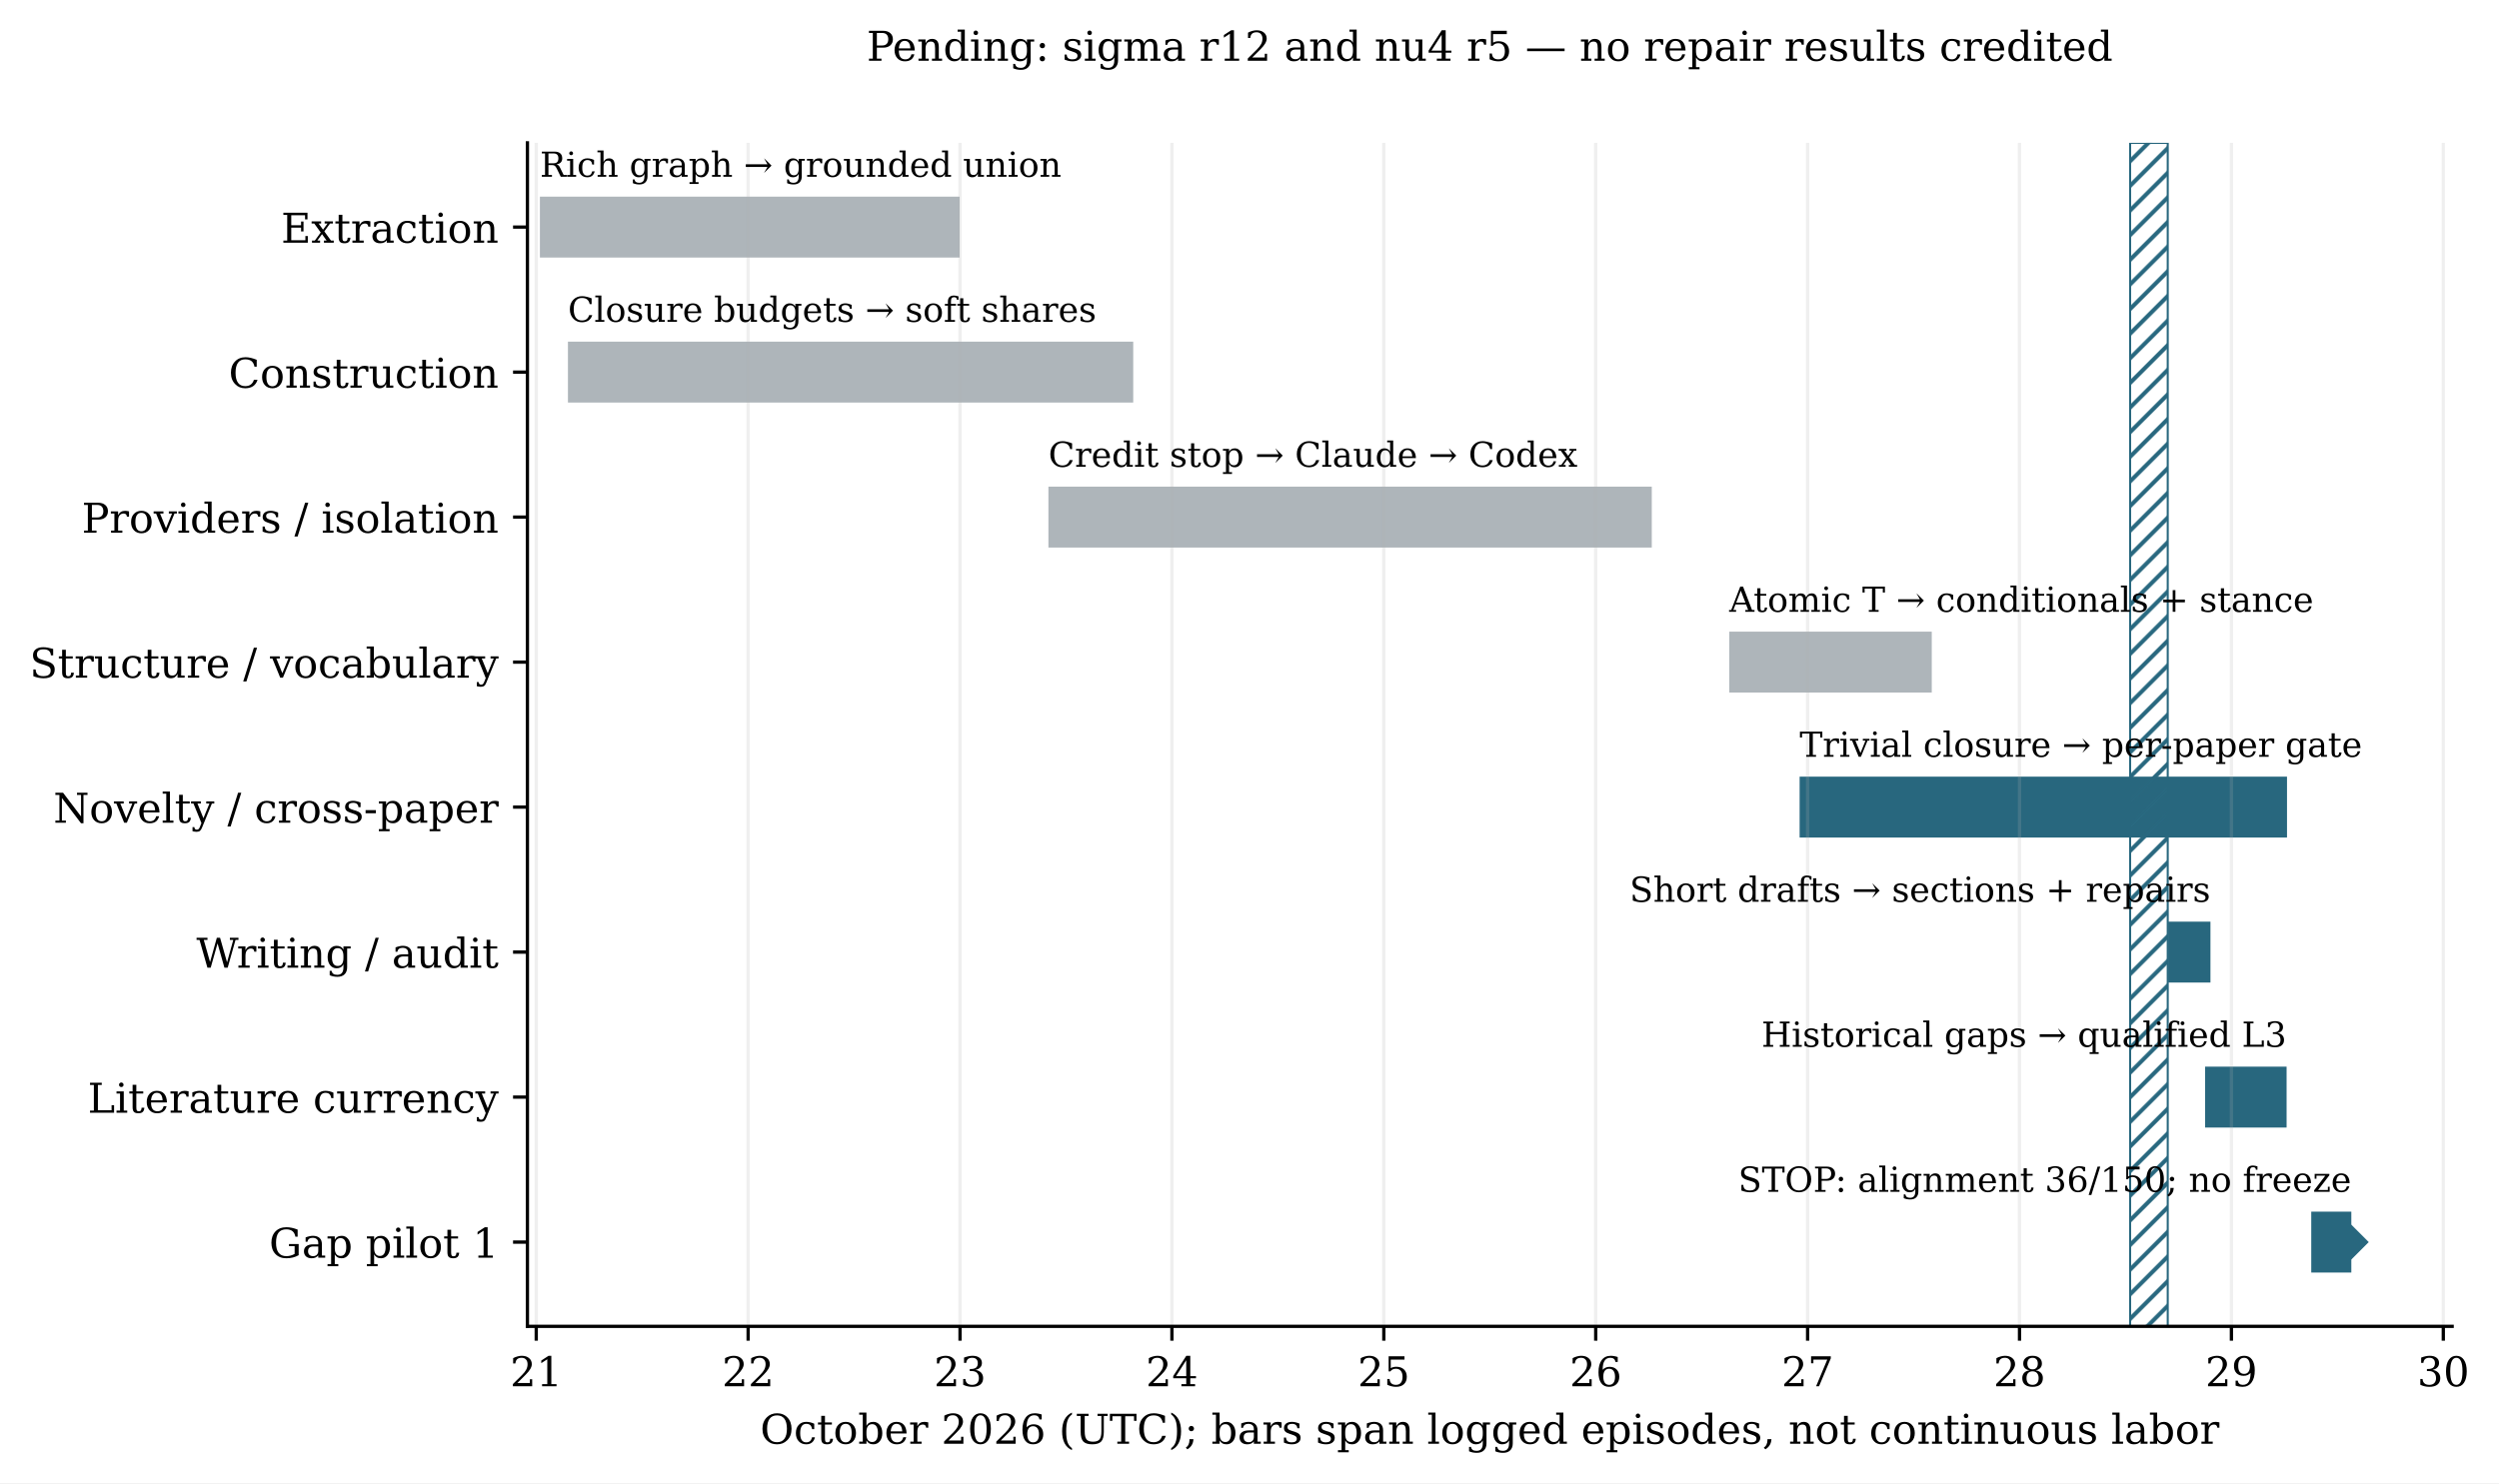
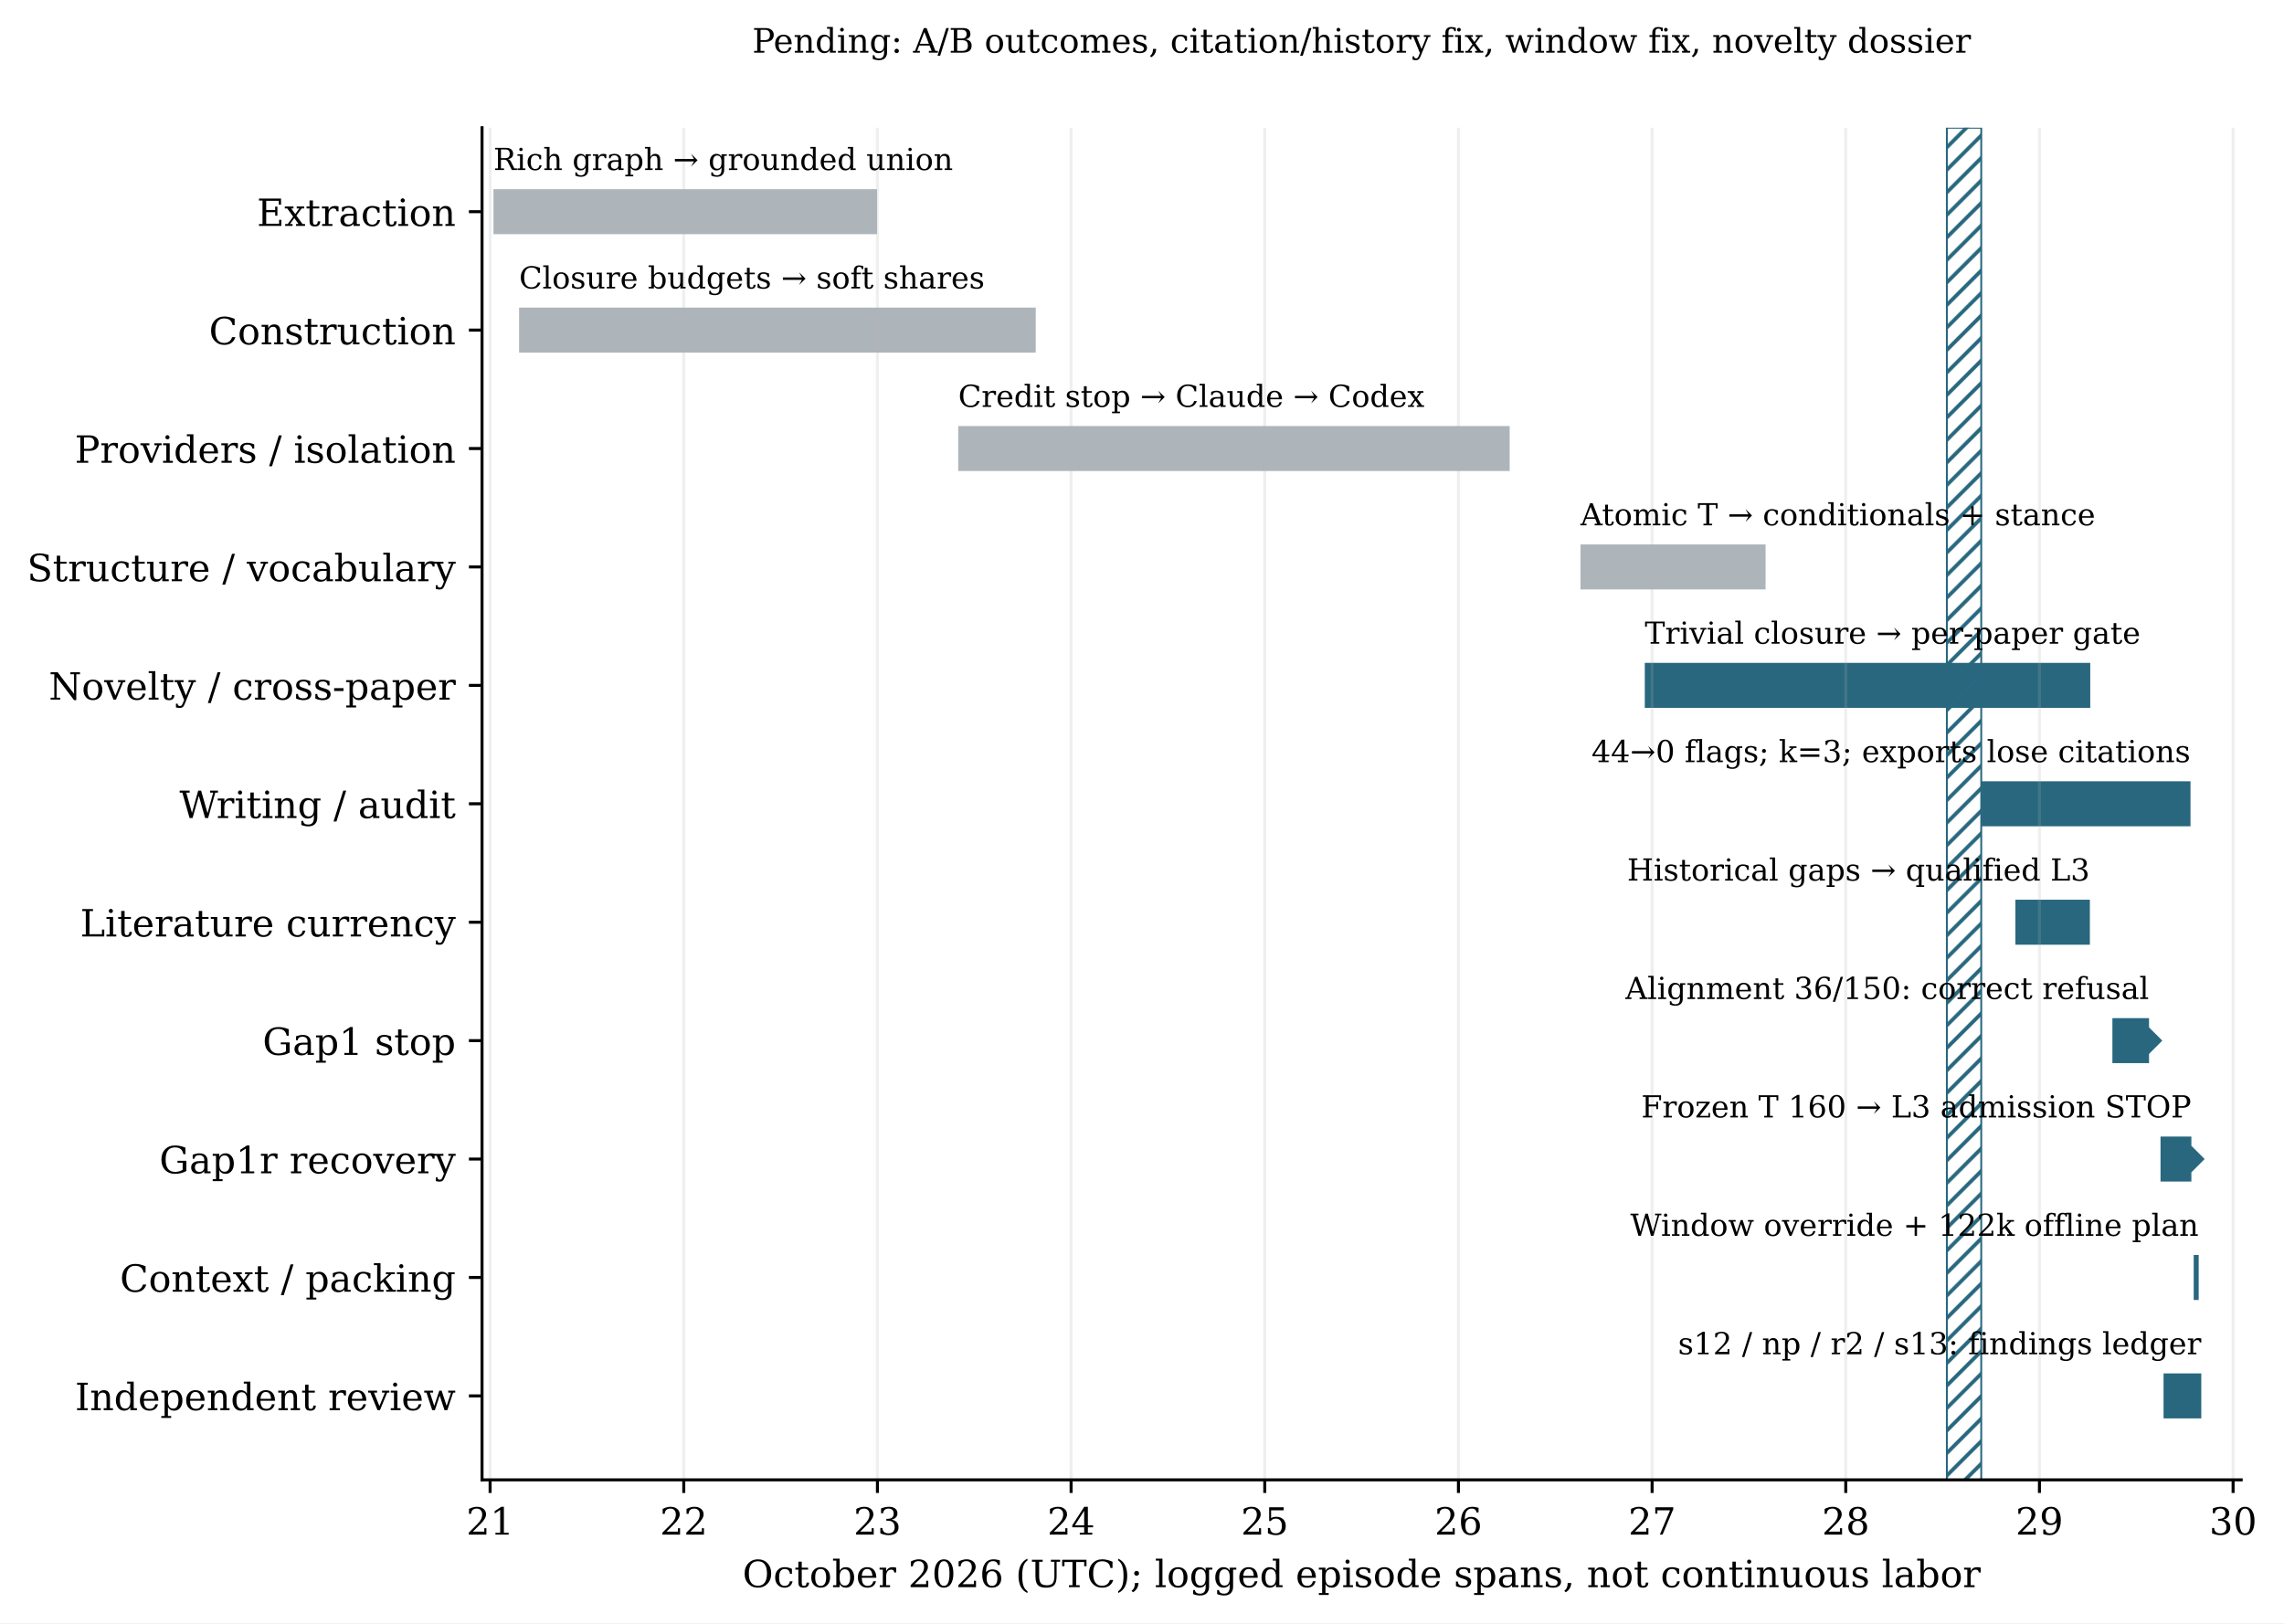
- <svg xmlns="http://www.w3.org/2000/svg" xmlns:xlink="http://www.w3.org/1999/xlink" width="608.57pt" height="361.287pt" viewBox="0 0 608.57 361.287" version="1.1">
+ <svg xmlns="http://www.w3.org/2000/svg" xmlns:xlink="http://www.w3.org/1999/xlink" width="608.57pt" height="432.599pt" viewBox="0 0 608.57 432.599" version="1.1">
  <defs>
    <style type="text/css">*{stroke-linejoin: round; stroke-linecap: butt}</style>
  </defs>
  <g id="figure_1">
    <g id="patch_1">
-       <path d="M 0 361.287  L 608.57 361.287  L 608.57 0  L 0 0  z " style="fill: #ffffff" />
+       <path d="M 0 432.599  L 608.57 432.599  L 608.57 0  L 0 0  z " style="fill: #ffffff" />
    </g>
    <g id="axes_1">
      <g id="patch_2">
-         <path d="M 128.438 323.086  L 597.158 323.086  L 597.158 34.798  L 128.438 34.798  z " style="fill: #ffffff" />
+         <path d="M 128.438 394.399  L 597.158 394.399  L 597.158 34.039  L 128.438 34.039  z " style="fill: #ffffff" />
      </g>
      <g id="patch_3">
-         <path d="M 131.48 47.902  L 233.696 47.902  L 233.696 62.737  L 131.48 62.737  z " clip-path="url(#pfdc950d0ba)" style="fill: #aeb5ba" />
+         <path d="M 131.48 50.419  L 233.696 50.419  L 233.696 62.412  L 131.48 62.412  z " clip-path="url(#p1937714eb6)" style="fill: #aeb5ba" />
      </g>
      <g id="patch_4">
-         <path d="M 138.308 83.223  L 275.968 83.223  L 275.968 98.058  L 138.308 98.058  z " clip-path="url(#pfdc950d0ba)" style="fill: #aeb5ba" />
+         <path d="M 138.308 81.979  L 275.968 81.979  L 275.968 93.972  L 138.308 93.972  z " clip-path="url(#p1937714eb6)" style="fill: #aeb5ba" />
      </g>
      <g id="patch_5">
-         <path d="M 255.317 118.544  L 402.25 118.544  L 402.25 133.379  L 255.317 133.379  z " clip-path="url(#pfdc950d0ba)" style="fill: #aeb5ba" />
+         <path d="M 255.317 113.54  L 402.25 113.54  L 402.25 125.533  L 255.317 125.533  z " clip-path="url(#p1937714eb6)" style="fill: #aeb5ba" />
      </g>
      <g id="patch_6">
-         <path d="M 421.119 153.865  L 470.433 153.865  L 470.433 168.699  L 421.119 168.699  z " clip-path="url(#pfdc950d0ba)" style="fill: #aeb5ba" />
+         <path d="M 421.119 145.101  L 470.433 145.101  L 470.433 157.094  L 421.119 157.094  z " clip-path="url(#p1937714eb6)" style="fill: #aeb5ba" />
      </g>
      <g id="patch_7">
-         <path d="M 438.253 189.185  L 556.945 189.185  L 556.945 204.02  L 438.253 204.02  z " clip-path="url(#pfdc950d0ba)" style="fill: #28677e" />
+         <path d="M 438.253 176.661  L 556.945 176.661  L 556.945 188.654  L 438.253 188.654  z " clip-path="url(#p1937714eb6)" style="fill: #28677e" />
      </g>
      <g id="patch_8">
-         <path d="M 528.012 224.506  L 538.3 224.506  L 538.3 239.341  L 528.012 239.341  z " clip-path="url(#pfdc950d0ba)" style="fill: #28677e" />
+         <path d="M 528.012 208.222  L 583.66 208.222  L 583.66 220.215  L 528.012 220.215  z " clip-path="url(#p1937714eb6)" style="fill: #28677e" />
      </g>
      <g id="patch_9">
-         <path d="M 536.999 259.827  L 556.844 259.827  L 556.844 274.662  L 536.999 274.662  z " clip-path="url(#pfdc950d0ba)" style="fill: #28677e" />
+         <path d="M 536.999 239.783  L 556.844 239.783  L 556.844 251.776  L 536.999 251.776  z " clip-path="url(#p1937714eb6)" style="fill: #28677e" />
      </g>
      <g id="patch_10">
-         <path d="M 562.848 295.148  L 572.608 295.148  L 572.608 309.982  L 562.848 309.982  z " clip-path="url(#pfdc950d0ba)" style="fill: #28677e" />
+         <path d="M 562.848 271.343  L 572.608 271.343  L 572.608 283.337  L 562.848 283.337  z " clip-path="url(#p1937714eb6)" style="fill: #28677e" />
      </g>
      <g id="patch_11">
-         <path d="M 518.738 323.086  L 527.899 323.086  L 527.899 34.798  L 518.738 34.798  z " clip-path="url(#pfdc950d0ba)" style="fill: url(#hbca2fb6158); stroke: #28677e; stroke-width: 0.5; stroke-linejoin: miter" />
+         <path d="M 575.665 302.904  L 583.892 302.904  L 583.892 314.897  L 575.665 314.897  z " clip-path="url(#p1937714eb6)" style="fill: #28677e" />
+       </g>
+       <g id="patch_12">
+         <path d="M 584.51 334.465  L 585.838 334.465  L 585.838 346.458  L 584.51 346.458  z " clip-path="url(#p1937714eb6)" style="fill: #28677e" />
+       </g>
+       <g id="patch_13">
+         <path d="M 576.478 366.026  L 586.531 366.026  L 586.531 378.019  L 576.478 378.019  z " clip-path="url(#p1937714eb6)" style="fill: #28677e" />
+       </g>
+       <g id="patch_14">
+         <path d="M 518.738 394.399  L 527.899 394.399  L 527.899 34.039  L 518.738 34.039  z " clip-path="url(#p1937714eb6)" style="fill: url(#hbca2fb6158); stroke: #28677e; stroke-width: 0.5; stroke-linejoin: miter" />
      </g>
      <g id="matplotlib.axis_1">
        <g id="xtick_1">
          <g id="line2d_1">
-             <path d="M 130.588 323.086  L 130.588 34.798  " clip-path="url(#pfdc950d0ba)" style="fill: none; stroke: #b0b0b0; stroke-opacity: 0.2; stroke-width: 0.8; stroke-linecap: square" />
+             <path d="M 130.588 394.399  L 130.588 34.039  " clip-path="url(#p1937714eb6)" style="fill: none; stroke: #b0b0b0; stroke-opacity: 0.2; stroke-width: 0.8; stroke-linecap: square" />
          </g>
          <g id="line2d_2">
            <defs>
              <path id="md308ac8921" d="M 0 0  L 0 3.5  " style="stroke: #000000; stroke-width: 0.8" />
            </defs>
            <g>
-               <use xlink:href="#md308ac8921" x="130.588" y="323.086" style="stroke: #000000; stroke-width: 0.8" />
+               <use xlink:href="#md308ac8921" x="130.588" y="394.399" style="stroke: #000000; stroke-width: 0.8" />
            </g>
          </g>
          <g id="text_1">
-             <text style="font-size: 10px; font-family: 'DejaVu Serif', serif; text-anchor: middle" x="130.588" y="337.684" transform="rotate(-0 130.5876 337.6841)">21</text>
+             <text style="font-size: 10px; font-family: 'DejaVu Serif', serif; text-anchor: middle" x="130.588" y="408.996" transform="rotate(-0 130.5876 408.9962)">21</text>
          </g>
        </g>
        <g id="xtick_2">
          <g id="line2d_3">
-             <path d="M 182.19 323.086  L 182.19 34.798  " clip-path="url(#pfdc950d0ba)" style="fill: none; stroke: #b0b0b0; stroke-opacity: 0.2; stroke-width: 0.8; stroke-linecap: square" />
+             <path d="M 182.19 394.399  L 182.19 34.039  " clip-path="url(#p1937714eb6)" style="fill: none; stroke: #b0b0b0; stroke-opacity: 0.2; stroke-width: 0.8; stroke-linecap: square" />
          </g>
          <g id="line2d_4">
            <g>
-               <use xlink:href="#md308ac8921" x="182.19" y="323.086" style="stroke: #000000; stroke-width: 0.8" />
+               <use xlink:href="#md308ac8921" x="182.19" y="394.399" style="stroke: #000000; stroke-width: 0.8" />
            </g>
          </g>
          <g id="text_2">
-             <text style="font-size: 10px; font-family: 'DejaVu Serif', serif; text-anchor: middle" x="182.19" y="337.684" transform="rotate(-0 182.1898 337.6841)">22</text>
+             <text style="font-size: 10px; font-family: 'DejaVu Serif', serif; text-anchor: middle" x="182.19" y="408.996" transform="rotate(-0 182.1898 408.9962)">22</text>
          </g>
        </g>
        <g id="xtick_3">
          <g id="line2d_5">
-             <path d="M 233.792 323.086  L 233.792 34.798  " clip-path="url(#pfdc950d0ba)" style="fill: none; stroke: #b0b0b0; stroke-opacity: 0.2; stroke-width: 0.8; stroke-linecap: square" />
+             <path d="M 233.792 394.399  L 233.792 34.039  " clip-path="url(#p1937714eb6)" style="fill: none; stroke: #b0b0b0; stroke-opacity: 0.2; stroke-width: 0.8; stroke-linecap: square" />
          </g>
          <g id="line2d_6">
            <g>
-               <use xlink:href="#md308ac8921" x="233.792" y="323.086" style="stroke: #000000; stroke-width: 0.8" />
+               <use xlink:href="#md308ac8921" x="233.792" y="394.399" style="stroke: #000000; stroke-width: 0.8" />
            </g>
          </g>
          <g id="text_3">
-             <text style="font-size: 10px; font-family: 'DejaVu Serif', serif; text-anchor: middle" x="233.792" y="337.684" transform="rotate(-0 233.792 337.6841)">23</text>
+             <text style="font-size: 10px; font-family: 'DejaVu Serif', serif; text-anchor: middle" x="233.792" y="408.996" transform="rotate(-0 233.792 408.9962)">23</text>
          </g>
        </g>
        <g id="xtick_4">
          <g id="line2d_7">
-             <path d="M 285.394 323.086  L 285.394 34.798  " clip-path="url(#pfdc950d0ba)" style="fill: none; stroke: #b0b0b0; stroke-opacity: 0.2; stroke-width: 0.8; stroke-linecap: square" />
+             <path d="M 285.394 394.399  L 285.394 34.039  " clip-path="url(#p1937714eb6)" style="fill: none; stroke: #b0b0b0; stroke-opacity: 0.2; stroke-width: 0.8; stroke-linecap: square" />
          </g>
          <g id="line2d_8">
            <g>
-               <use xlink:href="#md308ac8921" x="285.394" y="323.086" style="stroke: #000000; stroke-width: 0.8" />
+               <use xlink:href="#md308ac8921" x="285.394" y="394.399" style="stroke: #000000; stroke-width: 0.8" />
            </g>
          </g>
          <g id="text_4">
-             <text style="font-size: 10px; font-family: 'DejaVu Serif', serif; text-anchor: middle" x="285.394" y="337.684" transform="rotate(-0 285.3942 337.6841)">24</text>
+             <text style="font-size: 10px; font-family: 'DejaVu Serif', serif; text-anchor: middle" x="285.394" y="408.996" transform="rotate(-0 285.3942 408.9962)">24</text>
          </g>
        </g>
        <g id="xtick_5">
          <g id="line2d_9">
-             <path d="M 336.996 323.086  L 336.996 34.798  " clip-path="url(#pfdc950d0ba)" style="fill: none; stroke: #b0b0b0; stroke-opacity: 0.2; stroke-width: 0.8; stroke-linecap: square" />
+             <path d="M 336.996 394.399  L 336.996 34.039  " clip-path="url(#p1937714eb6)" style="fill: none; stroke: #b0b0b0; stroke-opacity: 0.2; stroke-width: 0.8; stroke-linecap: square" />
          </g>
          <g id="line2d_10">
            <g>
-               <use xlink:href="#md308ac8921" x="336.996" y="323.086" style="stroke: #000000; stroke-width: 0.8" />
+               <use xlink:href="#md308ac8921" x="336.996" y="394.399" style="stroke: #000000; stroke-width: 0.8" />
            </g>
          </g>
          <g id="text_5">
-             <text style="font-size: 10px; font-family: 'DejaVu Serif', serif; text-anchor: middle" x="336.996" y="337.684" transform="rotate(-0 336.9964 337.6841)">25</text>
+             <text style="font-size: 10px; font-family: 'DejaVu Serif', serif; text-anchor: middle" x="336.996" y="408.996" transform="rotate(-0 336.9964 408.9962)">25</text>
          </g>
        </g>
        <g id="xtick_6">
          <g id="line2d_11">
-             <path d="M 388.599 323.086  L 388.599 34.798  " clip-path="url(#pfdc950d0ba)" style="fill: none; stroke: #b0b0b0; stroke-opacity: 0.2; stroke-width: 0.8; stroke-linecap: square" />
+             <path d="M 388.599 394.399  L 388.599 34.039  " clip-path="url(#p1937714eb6)" style="fill: none; stroke: #b0b0b0; stroke-opacity: 0.2; stroke-width: 0.8; stroke-linecap: square" />
          </g>
          <g id="line2d_12">
            <g>
-               <use xlink:href="#md308ac8921" x="388.599" y="323.086" style="stroke: #000000; stroke-width: 0.8" />
+               <use xlink:href="#md308ac8921" x="388.599" y="394.399" style="stroke: #000000; stroke-width: 0.8" />
            </g>
          </g>
          <g id="text_6">
-             <text style="font-size: 10px; font-family: 'DejaVu Serif', serif; text-anchor: middle" x="388.599" y="337.684" transform="rotate(-0 388.5986 337.6841)">26</text>
+             <text style="font-size: 10px; font-family: 'DejaVu Serif', serif; text-anchor: middle" x="388.599" y="408.996" transform="rotate(-0 388.5986 408.9962)">26</text>
          </g>
        </g>
        <g id="xtick_7">
          <g id="line2d_13">
-             <path d="M 440.201 323.086  L 440.201 34.798  " clip-path="url(#pfdc950d0ba)" style="fill: none; stroke: #b0b0b0; stroke-opacity: 0.2; stroke-width: 0.8; stroke-linecap: square" />
+             <path d="M 440.201 394.399  L 440.201 34.039  " clip-path="url(#p1937714eb6)" style="fill: none; stroke: #b0b0b0; stroke-opacity: 0.2; stroke-width: 0.8; stroke-linecap: square" />
          </g>
          <g id="line2d_14">
            <g>
-               <use xlink:href="#md308ac8921" x="440.201" y="323.086" style="stroke: #000000; stroke-width: 0.8" />
+               <use xlink:href="#md308ac8921" x="440.201" y="394.399" style="stroke: #000000; stroke-width: 0.8" />
            </g>
          </g>
          <g id="text_7">
-             <text style="font-size: 10px; font-family: 'DejaVu Serif', serif; text-anchor: middle" x="440.201" y="337.684" transform="rotate(-0 440.2008 337.6841)">27</text>
+             <text style="font-size: 10px; font-family: 'DejaVu Serif', serif; text-anchor: middle" x="440.201" y="408.996" transform="rotate(-0 440.2008 408.9962)">27</text>
          </g>
        </g>
        <g id="xtick_8">
          <g id="line2d_15">
-             <path d="M 491.803 323.086  L 491.803 34.798  " clip-path="url(#pfdc950d0ba)" style="fill: none; stroke: #b0b0b0; stroke-opacity: 0.2; stroke-width: 0.8; stroke-linecap: square" />
+             <path d="M 491.803 394.399  L 491.803 34.039  " clip-path="url(#p1937714eb6)" style="fill: none; stroke: #b0b0b0; stroke-opacity: 0.2; stroke-width: 0.8; stroke-linecap: square" />
          </g>
          <g id="line2d_16">
            <g>
-               <use xlink:href="#md308ac8921" x="491.803" y="323.086" style="stroke: #000000; stroke-width: 0.8" />
+               <use xlink:href="#md308ac8921" x="491.803" y="394.399" style="stroke: #000000; stroke-width: 0.8" />
            </g>
          </g>
          <g id="text_8">
-             <text style="font-size: 10px; font-family: 'DejaVu Serif', serif; text-anchor: middle" x="491.803" y="337.684" transform="rotate(-0 491.803 337.6841)">28</text>
+             <text style="font-size: 10px; font-family: 'DejaVu Serif', serif; text-anchor: middle" x="491.803" y="408.996" transform="rotate(-0 491.803 408.9962)">28</text>
          </g>
        </g>
        <g id="xtick_9">
          <g id="line2d_17">
-             <path d="M 543.405 323.086  L 543.405 34.798  " clip-path="url(#pfdc950d0ba)" style="fill: none; stroke: #b0b0b0; stroke-opacity: 0.2; stroke-width: 0.8; stroke-linecap: square" />
+             <path d="M 543.405 394.399  L 543.405 34.039  " clip-path="url(#p1937714eb6)" style="fill: none; stroke: #b0b0b0; stroke-opacity: 0.2; stroke-width: 0.8; stroke-linecap: square" />
          </g>
          <g id="line2d_18">
            <g>
-               <use xlink:href="#md308ac8921" x="543.405" y="323.086" style="stroke: #000000; stroke-width: 0.8" />
+               <use xlink:href="#md308ac8921" x="543.405" y="394.399" style="stroke: #000000; stroke-width: 0.8" />
            </g>
          </g>
          <g id="text_9">
-             <text style="font-size: 10px; font-family: 'DejaVu Serif', serif; text-anchor: middle" x="543.405" y="337.684" transform="rotate(-0 543.4052 337.6841)">29</text>
+             <text style="font-size: 10px; font-family: 'DejaVu Serif', serif; text-anchor: middle" x="543.405" y="408.996" transform="rotate(-0 543.4052 408.9962)">29</text>
          </g>
        </g>
        <g id="xtick_10">
          <g id="line2d_19">
-             <path d="M 595.007 323.086  L 595.007 34.798  " clip-path="url(#pfdc950d0ba)" style="fill: none; stroke: #b0b0b0; stroke-opacity: 0.2; stroke-width: 0.8; stroke-linecap: square" />
+             <path d="M 595.007 394.399  L 595.007 34.039  " clip-path="url(#p1937714eb6)" style="fill: none; stroke: #b0b0b0; stroke-opacity: 0.2; stroke-width: 0.8; stroke-linecap: square" />
          </g>
          <g id="line2d_20">
            <g>
-               <use xlink:href="#md308ac8921" x="595.007" y="323.086" style="stroke: #000000; stroke-width: 0.8" />
+               <use xlink:href="#md308ac8921" x="595.007" y="394.399" style="stroke: #000000; stroke-width: 0.8" />
            </g>
          </g>
          <g id="text_10">
-             <text style="font-size: 10px; font-family: 'DejaVu Serif', serif; text-anchor: middle" x="595.007" y="337.684" transform="rotate(-0 595.0074 337.6841)">30</text>
+             <text style="font-size: 10px; font-family: 'DejaVu Serif', serif; text-anchor: middle" x="595.007" y="408.996" transform="rotate(-0 595.0074 408.9962)">30</text>
          </g>
        </g>
        <g id="text_11">
-           <text style="font-size: 10px; font-family: 'DejaVu Serif', serif; text-anchor: middle" x="362.798" y="351.685" transform="rotate(-0 362.7975 351.6849)">October 2026 (UTC); bars span logged episodes, not continuous labor</text>
+           <text style="font-size: 10px; font-family: 'DejaVu Serif', serif; text-anchor: middle" x="362.798" y="422.997" transform="rotate(-0 362.7975 422.997)">October 2026 (UTC); logged episode spans, not continuous labor</text>
        </g>
      </g>
      <g id="matplotlib.axis_2">
        <g id="ytick_1">
          <g id="line2d_21">
            <defs>
              <path id="m8545062663" d="M 0 0  L -3.5 0  " style="stroke: #000000; stroke-width: 0.8" />
            </defs>
            <g>
-               <use xlink:href="#m8545062663" x="128.438" y="55.32" style="stroke: #000000; stroke-width: 0.8" />
+               <use xlink:href="#m8545062663" x="128.438" y="56.415" style="stroke: #000000; stroke-width: 0.8" />
            </g>
          </g>
          <g id="text_12">
-             <text style="font-size: 10px; font-family: 'DejaVu Serif', serif; text-anchor: end" x="121.438" y="59.119" transform="rotate(-0 121.4375 59.11862)">Extraction</text>
+             <text style="font-size: 10px; font-family: 'DejaVu Serif', serif; text-anchor: end" x="121.438" y="60.214" transform="rotate(-0 121.4375 60.21395)">Extraction</text>
          </g>
        </g>
        <g id="ytick_2">
          <g id="line2d_22">
            <g>
-               <use xlink:href="#m8545062663" x="128.438" y="90.641" style="stroke: #000000; stroke-width: 0.8" />
+               <use xlink:href="#m8545062663" x="128.438" y="87.976" style="stroke: #000000; stroke-width: 0.8" />
            </g>
          </g>
          <g id="text_13">
-             <text style="font-size: 10px; font-family: 'DejaVu Serif', serif; text-anchor: end" x="121.438" y="94.439" transform="rotate(-0 121.4375 94.43938)">Construction</text>
+             <text style="font-size: 10px; font-family: 'DejaVu Serif', serif; text-anchor: end" x="121.438" y="91.775" transform="rotate(-0 121.4375 91.77465)">Construction</text>
          </g>
        </g>
        <g id="ytick_3">
          <g id="line2d_23">
            <g>
-               <use xlink:href="#m8545062663" x="128.438" y="125.961" style="stroke: #000000; stroke-width: 0.8" />
+               <use xlink:href="#m8545062663" x="128.438" y="119.537" style="stroke: #000000; stroke-width: 0.8" />
            </g>
          </g>
          <g id="text_14">
-             <text style="font-size: 10px; font-family: 'DejaVu Serif', serif; text-anchor: end" x="121.438" y="129.761" transform="rotate(-0 121.4375 129.7605)">Providers / isolation</text>
+             <text style="font-size: 10px; font-family: 'DejaVu Serif', serif; text-anchor: end" x="121.438" y="123.336" transform="rotate(-0 121.4375 123.3357)">Providers / isolation</text>
          </g>
        </g>
        <g id="ytick_4">
          <g id="line2d_24">
            <g>
-               <use xlink:href="#m8545062663" x="128.438" y="161.282" style="stroke: #000000; stroke-width: 0.8" />
+               <use xlink:href="#m8545062663" x="128.438" y="151.097" style="stroke: #000000; stroke-width: 0.8" />
            </g>
          </g>
          <g id="text_15">
-             <text style="font-size: 10px; font-family: 'DejaVu Serif', serif; text-anchor: end" x="121.438" y="165.081" transform="rotate(-0 121.4375 165.0813)">Structure / vocabulary</text>
+             <text style="font-size: 10px; font-family: 'DejaVu Serif', serif; text-anchor: end" x="121.438" y="154.896" transform="rotate(-0 121.4375 154.8964)">Structure / vocabulary</text>
          </g>
        </g>
        <g id="ytick_5">
          <g id="line2d_25">
            <g>
-               <use xlink:href="#m8545062663" x="128.438" y="196.603" style="stroke: #000000; stroke-width: 0.8" />
+               <use xlink:href="#m8545062663" x="128.438" y="182.658" style="stroke: #000000; stroke-width: 0.8" />
            </g>
          </g>
          <g id="text_16">
-             <text style="font-size: 10px; font-family: 'DejaVu Serif', serif; text-anchor: end" x="121.438" y="200.402" transform="rotate(-0 121.4375 200.402)">Novelty / cross-paper</text>
+             <text style="font-size: 10px; font-family: 'DejaVu Serif', serif; text-anchor: end" x="121.438" y="186.457" transform="rotate(-0 121.4375 186.4571)">Novelty / cross-paper</text>
          </g>
        </g>
        <g id="ytick_6">
          <g id="line2d_26">
            <g>
-               <use xlink:href="#m8545062663" x="128.438" y="231.924" style="stroke: #000000; stroke-width: 0.8" />
+               <use xlink:href="#m8545062663" x="128.438" y="214.219" style="stroke: #000000; stroke-width: 0.8" />
            </g>
          </g>
          <g id="text_17">
-             <text style="font-size: 10px; font-family: 'DejaVu Serif', serif; text-anchor: end" x="121.438" y="235.723" transform="rotate(-0 121.4375 235.7228)">Writing / audit</text>
+             <text style="font-size: 10px; font-family: 'DejaVu Serif', serif; text-anchor: end" x="121.438" y="218.018" transform="rotate(-0 121.4375 218.0178)">Writing / audit</text>
          </g>
        </g>
        <g id="ytick_7">
          <g id="line2d_27">
            <g>
-               <use xlink:href="#m8545062663" x="128.438" y="267.244" style="stroke: #000000; stroke-width: 0.8" />
+               <use xlink:href="#m8545062663" x="128.438" y="245.779" style="stroke: #000000; stroke-width: 0.8" />
            </g>
          </g>
          <g id="text_18">
-             <text style="font-size: 10px; font-family: 'DejaVu Serif', serif; text-anchor: end" x="121.438" y="271.043" transform="rotate(-0 121.4375 271.0432)">Literature currency</text>
+             <text style="font-size: 10px; font-family: 'DejaVu Serif', serif; text-anchor: end" x="121.438" y="249.578" transform="rotate(-0 121.4375 249.5781)">Literature currency</text>
          </g>
        </g>
        <g id="ytick_8">
          <g id="line2d_28">
            <g>
-               <use xlink:href="#m8545062663" x="128.438" y="302.565" style="stroke: #000000; stroke-width: 0.8" />
+               <use xlink:href="#m8545062663" x="128.438" y="277.34" style="stroke: #000000; stroke-width: 0.8" />
            </g>
          </g>
          <g id="text_19">
-             <text style="font-size: 10px; font-family: 'DejaVu Serif', serif; text-anchor: end" x="121.438" y="306.364" transform="rotate(-0 121.4375 306.3643)">Gap pilot 1</text>
-           </g>
-         </g>
-       </g>
-       <g id="line2d_29">
-         <path d="M 572.608 302.565  " clip-path="url(#pfdc950d0ba)" style="fill: none; stroke: #28677e; stroke-width: 1.5; stroke-linecap: square" />
+             <text style="font-size: 10px; font-family: 'DejaVu Serif', serif; text-anchor: end" x="121.438" y="281.139" transform="rotate(-0 121.4375 281.1388)">Gap1 stop</text>
+           </g>
+         </g>
+         <g id="ytick_9">
+           <g id="line2d_29">
+             <g>
+               <use xlink:href="#m8545062663" x="128.438" y="308.901" style="stroke: #000000; stroke-width: 0.8" />
+             </g>
+           </g>
+           <g id="text_20">
+             <text style="font-size: 10px; font-family: 'DejaVu Serif', serif; text-anchor: end" x="121.438" y="312.7" transform="rotate(-0 121.4375 312.6995)">Gap1r recovery</text>
+           </g>
+         </g>
+         <g id="ytick_10">
+           <g id="line2d_30">
+             <g>
+               <use xlink:href="#m8545062663" x="128.438" y="340.461" style="stroke: #000000; stroke-width: 0.8" />
+             </g>
+           </g>
+           <g id="text_21">
+             <text style="font-size: 10px; font-family: 'DejaVu Serif', serif; text-anchor: end" x="121.438" y="344.261" transform="rotate(-0 121.4375 344.2606)">Context / packing</text>
+           </g>
+         </g>
+         <g id="ytick_11">
+           <g id="line2d_31">
+             <g>
+               <use xlink:href="#m8545062663" x="128.438" y="372.022" style="stroke: #000000; stroke-width: 0.8" />
+             </g>
+           </g>
+           <g id="text_22">
+             <text style="font-size: 10px; font-family: 'DejaVu Serif', serif; text-anchor: end" x="121.438" y="375.821" transform="rotate(-0 121.4375 375.8213)">Independent review</text>
+           </g>
+         </g>
+       </g>
+       <g id="line2d_32">
+         <path d="M 572.608 277.34  " clip-path="url(#p1937714eb6)" style="fill: none; stroke: #28677e; stroke-width: 1.5; stroke-linecap: square" />
        <defs>
-           <path id="mbff224f228" d="M -0 3.536  L 3.536 0  L 0 -3.536  L -3.536 -0  z " style="stroke: #28677e; stroke-linejoin: miter" />
+           <path id="m4554acab53" d="M -0 2.828  L 2.828 0  L 0 -2.828  L -2.828 -0  z " style="stroke: #28677e; stroke-linejoin: miter" />
        </defs>
-         <g clip-path="url(#pfdc950d0ba)">
-           <use xlink:href="#mbff224f228" x="572.608" y="302.565" style="fill: #28677e; stroke: #28677e; stroke-linejoin: miter" />
-         </g>
-       </g>
-       <g id="patch_12">
-         <path d="M 128.438 323.086  L 128.438 34.798  " style="fill: none; stroke: #000000; stroke-width: 0.8; stroke-linejoin: miter; stroke-linecap: square" />
-       </g>
-       <g id="patch_13">
-         <path d="M 128.438 323.086  L 597.158 323.086  " style="fill: none; stroke: #000000; stroke-width: 0.8; stroke-linejoin: miter; stroke-linecap: square" />
-       </g>
-       <g id="text_20">
-         <text style="font-size: 8.4px; font-family: 'DejaVu Serif', serif; text-anchor: start" x="131.48" y="43.059" transform="rotate(-0 131.4805 43.05881)">Rich graph → grounded union</text>
-       </g>
-       <g id="text_21">
-         <text style="font-size: 8.4px; font-family: 'DejaVu Serif', serif; text-anchor: start" x="138.308" y="78.38" transform="rotate(-0 138.3076 78.37956)">Closure budgets → soft shares</text>
-       </g>
-       <g id="text_22">
-         <text style="font-size: 8.4px; font-family: 'DejaVu Serif', serif; text-anchor: start" x="255.317" y="113.7" transform="rotate(-0 255.3168 113.7003)">Credit stop → Claude → Codex</text>
+         <g clip-path="url(#p1937714eb6)">
+           <use xlink:href="#m4554acab53" x="572.608" y="277.34" style="fill: #28677e; stroke: #28677e; stroke-linejoin: miter" />
+         </g>
+       </g>
+       <g id="line2d_33">
+         <path d="M 583.892 308.901  " clip-path="url(#p1937714eb6)" style="fill: none; stroke: #28677e; stroke-width: 1.5; stroke-linecap: square" />
+         <g clip-path="url(#p1937714eb6)">
+           <use xlink:href="#m4554acab53" x="583.892" y="308.901" style="fill: #28677e; stroke: #28677e; stroke-linejoin: miter" />
+         </g>
+       </g>
+       <g id="patch_15">
+         <path d="M 128.438 394.399  L 128.438 34.039  " style="fill: none; stroke: #000000; stroke-width: 0.8; stroke-linejoin: miter; stroke-linecap: square" />
+       </g>
+       <g id="patch_16">
+         <path d="M 128.438 394.399  L 597.158 394.399  " style="fill: none; stroke: #000000; stroke-width: 0.8; stroke-linejoin: miter; stroke-linecap: square" />
      </g>
      <g id="text_23">
-         <text style="font-size: 8.4px; font-family: 'DejaVu Serif', serif; text-anchor: start" x="421.119" y="149.021" transform="rotate(-0 421.1193 149.0211)">Atomic T → conditionals + stance</text>
+         <text style="font-size: 8.1px; font-family: 'DejaVu Serif', serif; text-anchor: start" x="131.48" y="45.317" transform="rotate(-0 131.4805 45.31663)">Rich graph → grounded union</text>
      </g>
      <g id="text_24">
-         <text style="font-size: 8.4px; font-family: 'DejaVu Serif', serif; text-anchor: start" x="438.253" y="184.342" transform="rotate(-0 438.2526 184.3418)">Trivial closure → per-paper gate</text>
+         <text style="font-size: 8.1px; font-family: 'DejaVu Serif', serif; text-anchor: start" x="138.308" y="76.877" transform="rotate(-0 138.3076 76.87732)">Closure budgets → soft shares</text>
      </g>
      <g id="text_25">
-         <text style="font-size: 8.4px; font-family: 'DejaVu Serif', serif; text-anchor: end" x="538.3" y="219.663" transform="rotate(-0 538.2999 219.6626)">Short drafts → sections + repairs</text>
+         <text style="font-size: 8.1px; font-family: 'DejaVu Serif', serif; text-anchor: start" x="255.317" y="108.438" transform="rotate(-0 255.3168 108.438)">Credit stop → Claude → Codex</text>
      </g>
      <g id="text_26">
-         <text style="font-size: 8.4px; font-family: 'DejaVu Serif', serif; text-anchor: end" x="556.844" y="254.983" transform="rotate(-0 556.8445 254.9833)">Historical gaps → qualified L3</text>
+         <text style="font-size: 8.1px; font-family: 'DejaVu Serif', serif; text-anchor: start" x="421.119" y="139.999" transform="rotate(-0 421.1193 139.9987)">Atomic T → conditionals + stance</text>
      </g>
      <g id="text_27">
-         <text style="font-size: 8.4px; font-family: 'DejaVu Serif', serif; text-anchor: end" x="572.608" y="290.304" transform="rotate(-0 572.6078 290.3041)">STOP: alignment 36/150; no freeze</text>
+         <text style="font-size: 8.1px; font-family: 'DejaVu Serif', serif; text-anchor: start" x="438.253" y="171.559" transform="rotate(-0 438.2526 171.5594)">Trivial closure → per-paper gate</text>
      </g>
      <g id="text_28">
-         <text style="font-size: 10px; font-family: 'DejaVu Serif', serif; text-anchor: middle" x="362.798" y="14.798" transform="rotate(-0 362.7975 14.79844)">Pending: sigma r12 and nu4 r5 — no repair results credited</text>
+         <text style="font-size: 8.1px; font-family: 'DejaVu Serif', serif; text-anchor: end" x="583.66" y="203.12" transform="rotate(-0 583.6603 203.1201)">44→0 flags; k=3; exports lose citations</text>
+       </g>
+       <g id="text_29">
+         <text style="font-size: 8.1px; font-family: 'DejaVu Serif', serif; text-anchor: end" x="556.844" y="234.681" transform="rotate(-0 556.8445 234.6808)">Historical gaps → qualified L3</text>
+       </g>
+       <g id="text_30">
+         <text style="font-size: 8.1px; font-family: 'DejaVu Serif', serif; text-anchor: end" x="572.608" y="266.241" transform="rotate(-0 572.6078 266.2415)">Alignment 36/150: correct refusal</text>
+       </g>
+       <g id="text_31">
+         <text style="font-size: 8.1px; font-family: 'DejaVu Serif', serif; text-anchor: end" x="583.892" y="297.802" transform="rotate(-0 583.8916 297.8022)">Frozen T 160 → L3 admission STOP</text>
+       </g>
+       <g id="text_32">
+         <text style="font-size: 8.1px; font-family: 'DejaVu Serif', serif; text-anchor: end" x="585.838" y="329.363" transform="rotate(-0 585.8379 329.3629)">Window override + 122k offline plan</text>
+       </g>
+       <g id="text_33">
+         <text style="font-size: 8.1px; font-family: 'DejaVu Serif', serif; text-anchor: end" x="586.531" y="360.924" transform="rotate(-0 586.5313 360.9236)">s12 / np / r2 / s13: findings ledger</text>
+       </g>
+       <g id="text_34">
+         <text style="font-size: 9px; font-family: 'DejaVu Serif', serif; text-anchor: middle" x="362.798" y="14.039" transform="rotate(-0 362.7975 14.03859)">Pending: A/B outcomes, citation/history fix, window fix, novelty dossier</text>
      </g>
    </g>
  </g>
  <defs>
-     <clipPath id="pfdc950d0ba">
-       <rect x="128.438" y="34.798" width="468.72" height="288.288" />
+     <clipPath id="p1937714eb6">
+       <rect x="128.438" y="34.039" width="468.72" height="360.36" />
    </clipPath>
  </defs>
  <defs>
    <pattern id="hbca2fb6158" patternUnits="userSpaceOnUse" x="0" y="0" width="72" height="72">
      <rect x="0" y="0" width="73" height="73" fill="none" />
      <path d="M -36 36  L 36 -36  M -33 39  L 39 -33  M -30 42  L 42 -30  M -27 45  L 45 -27  M -24 48  L 48 -24  M -21 51  L 51 -21  M -18 54  L 54 -18  M -15 57  L 57 -15  M -12 60  L 60 -12  M -9 63  L 63 -9  M -6 66  L 66 -6  M -3 69  L 69 -3  M 0 72  L 72 0  M 3 75  L 75 3  M 6 78  L 78 6  M 9 81  L 81 9  M 12 84  L 84 12  M 15 87  L 87 15  M 18 90  L 90 18  M 21 93  L 93 21  M 24 96  L 96 24  M 27 99  L 99 27  M 30 102  L 102 30  M 33 105  L 105 33  M 36 108  L 108 36  " style="fill: #28677e; stroke: #28677e; stroke-width: 1.0; stroke-linecap: butt; stroke-linejoin: miter" />
    </pattern>
  </defs>
</svg>
